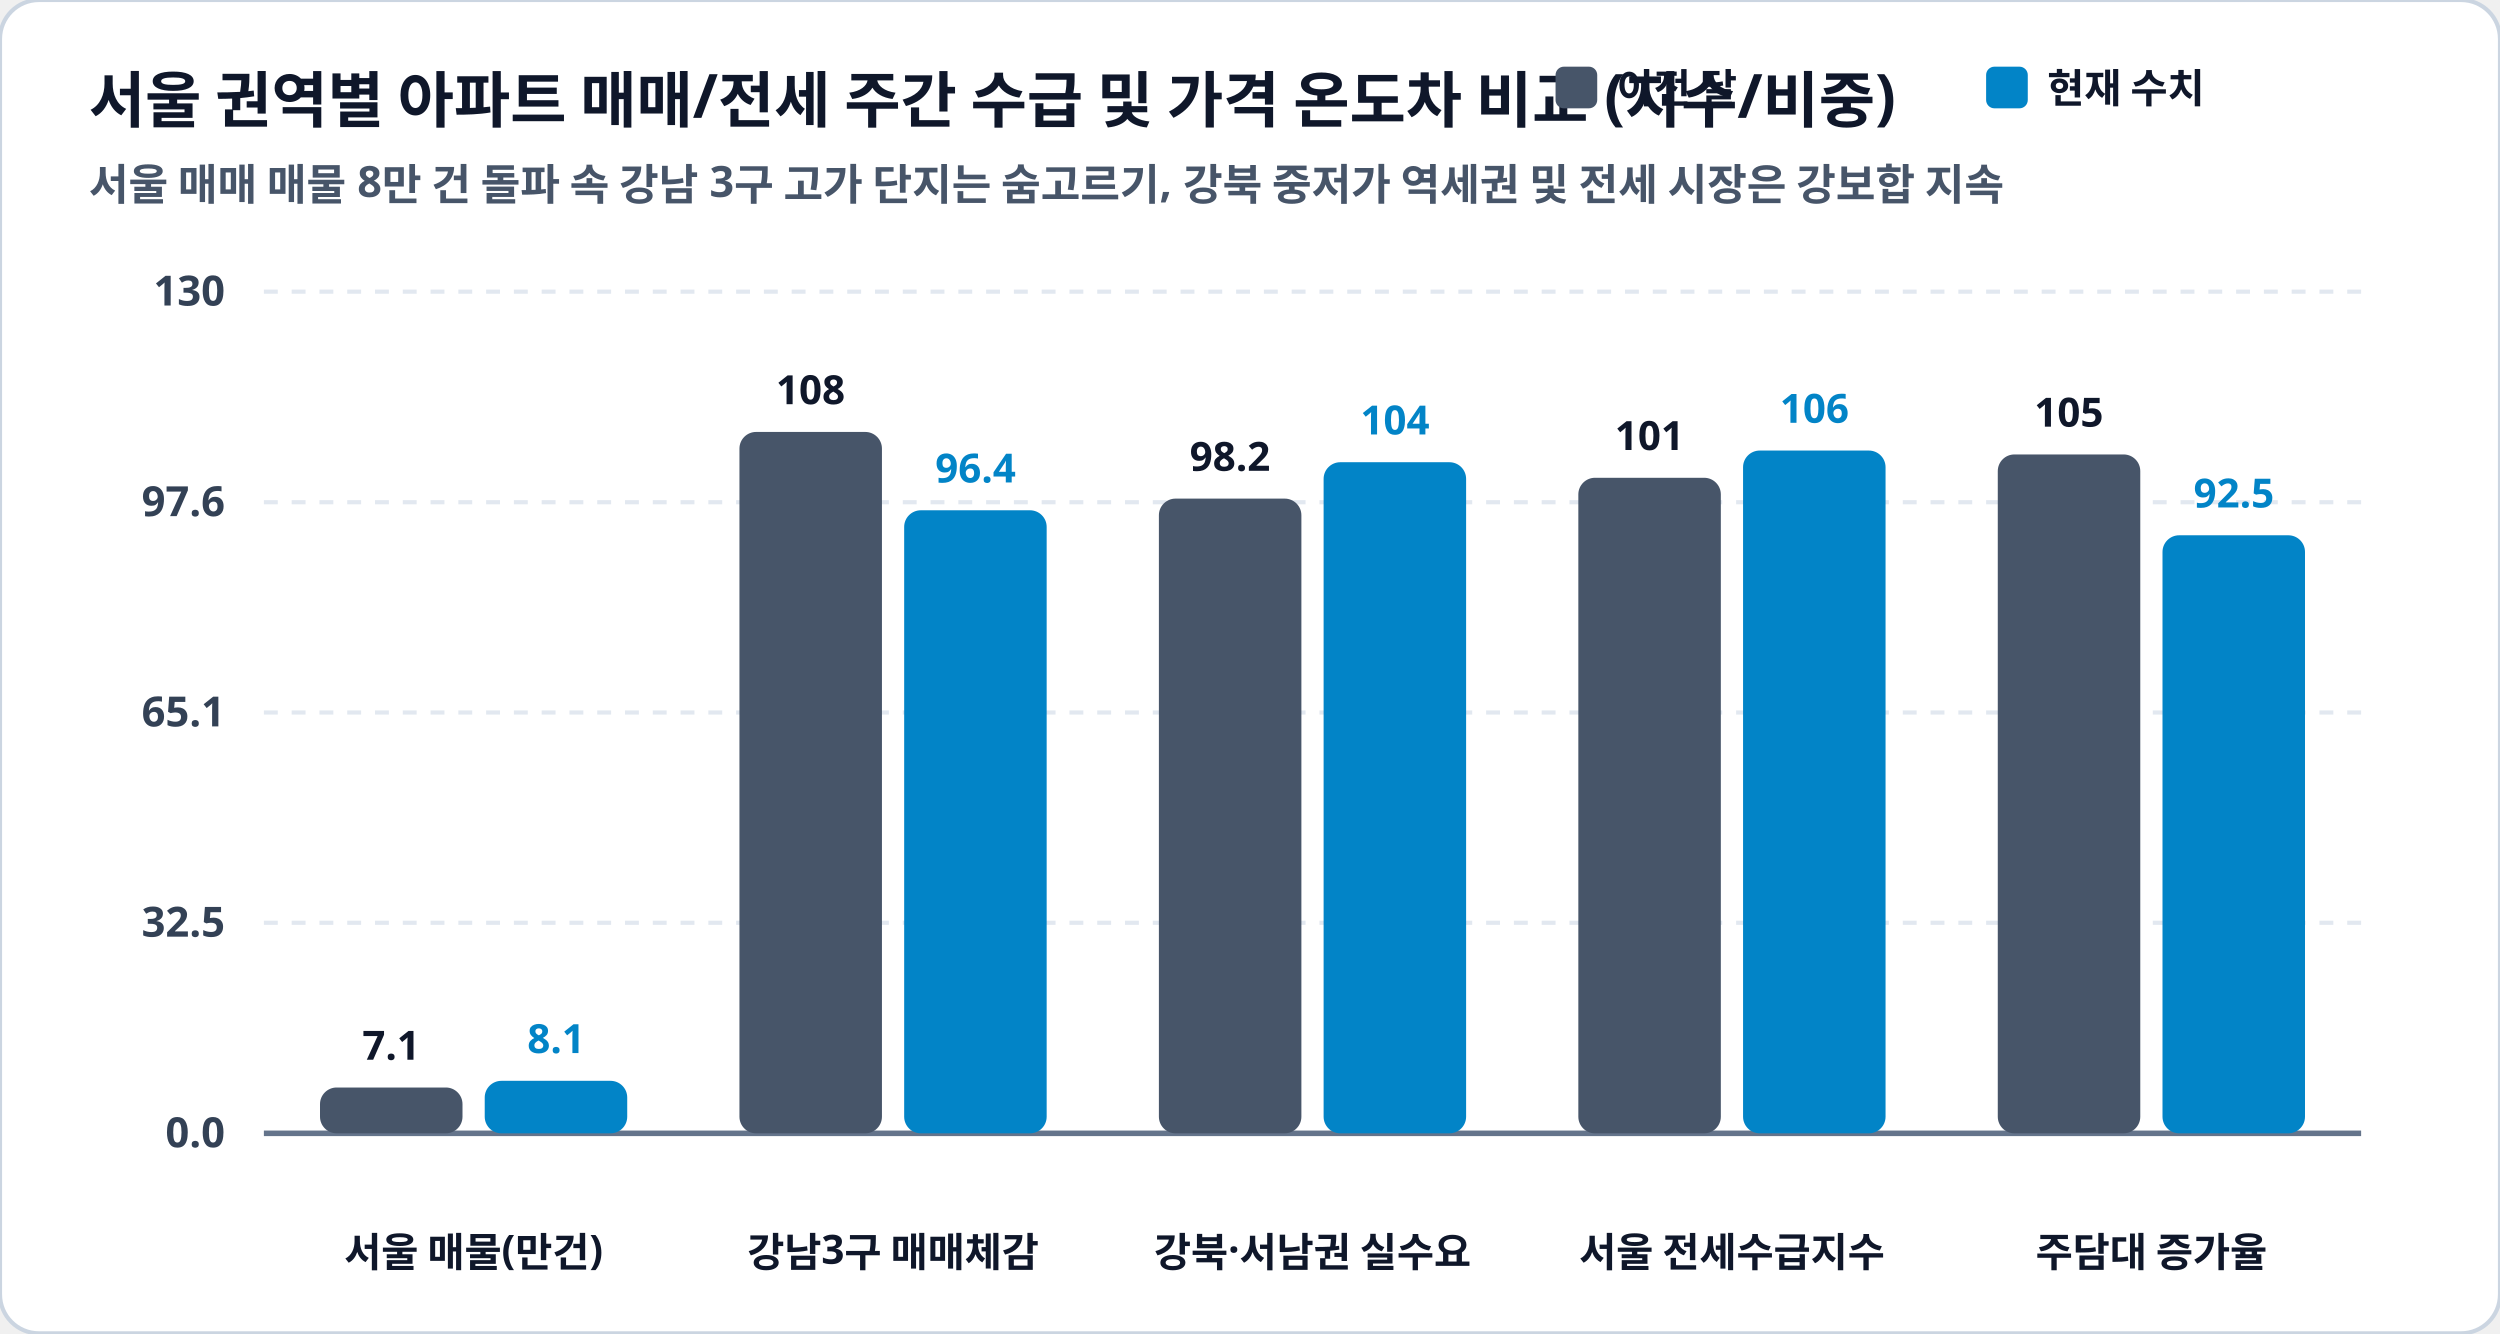
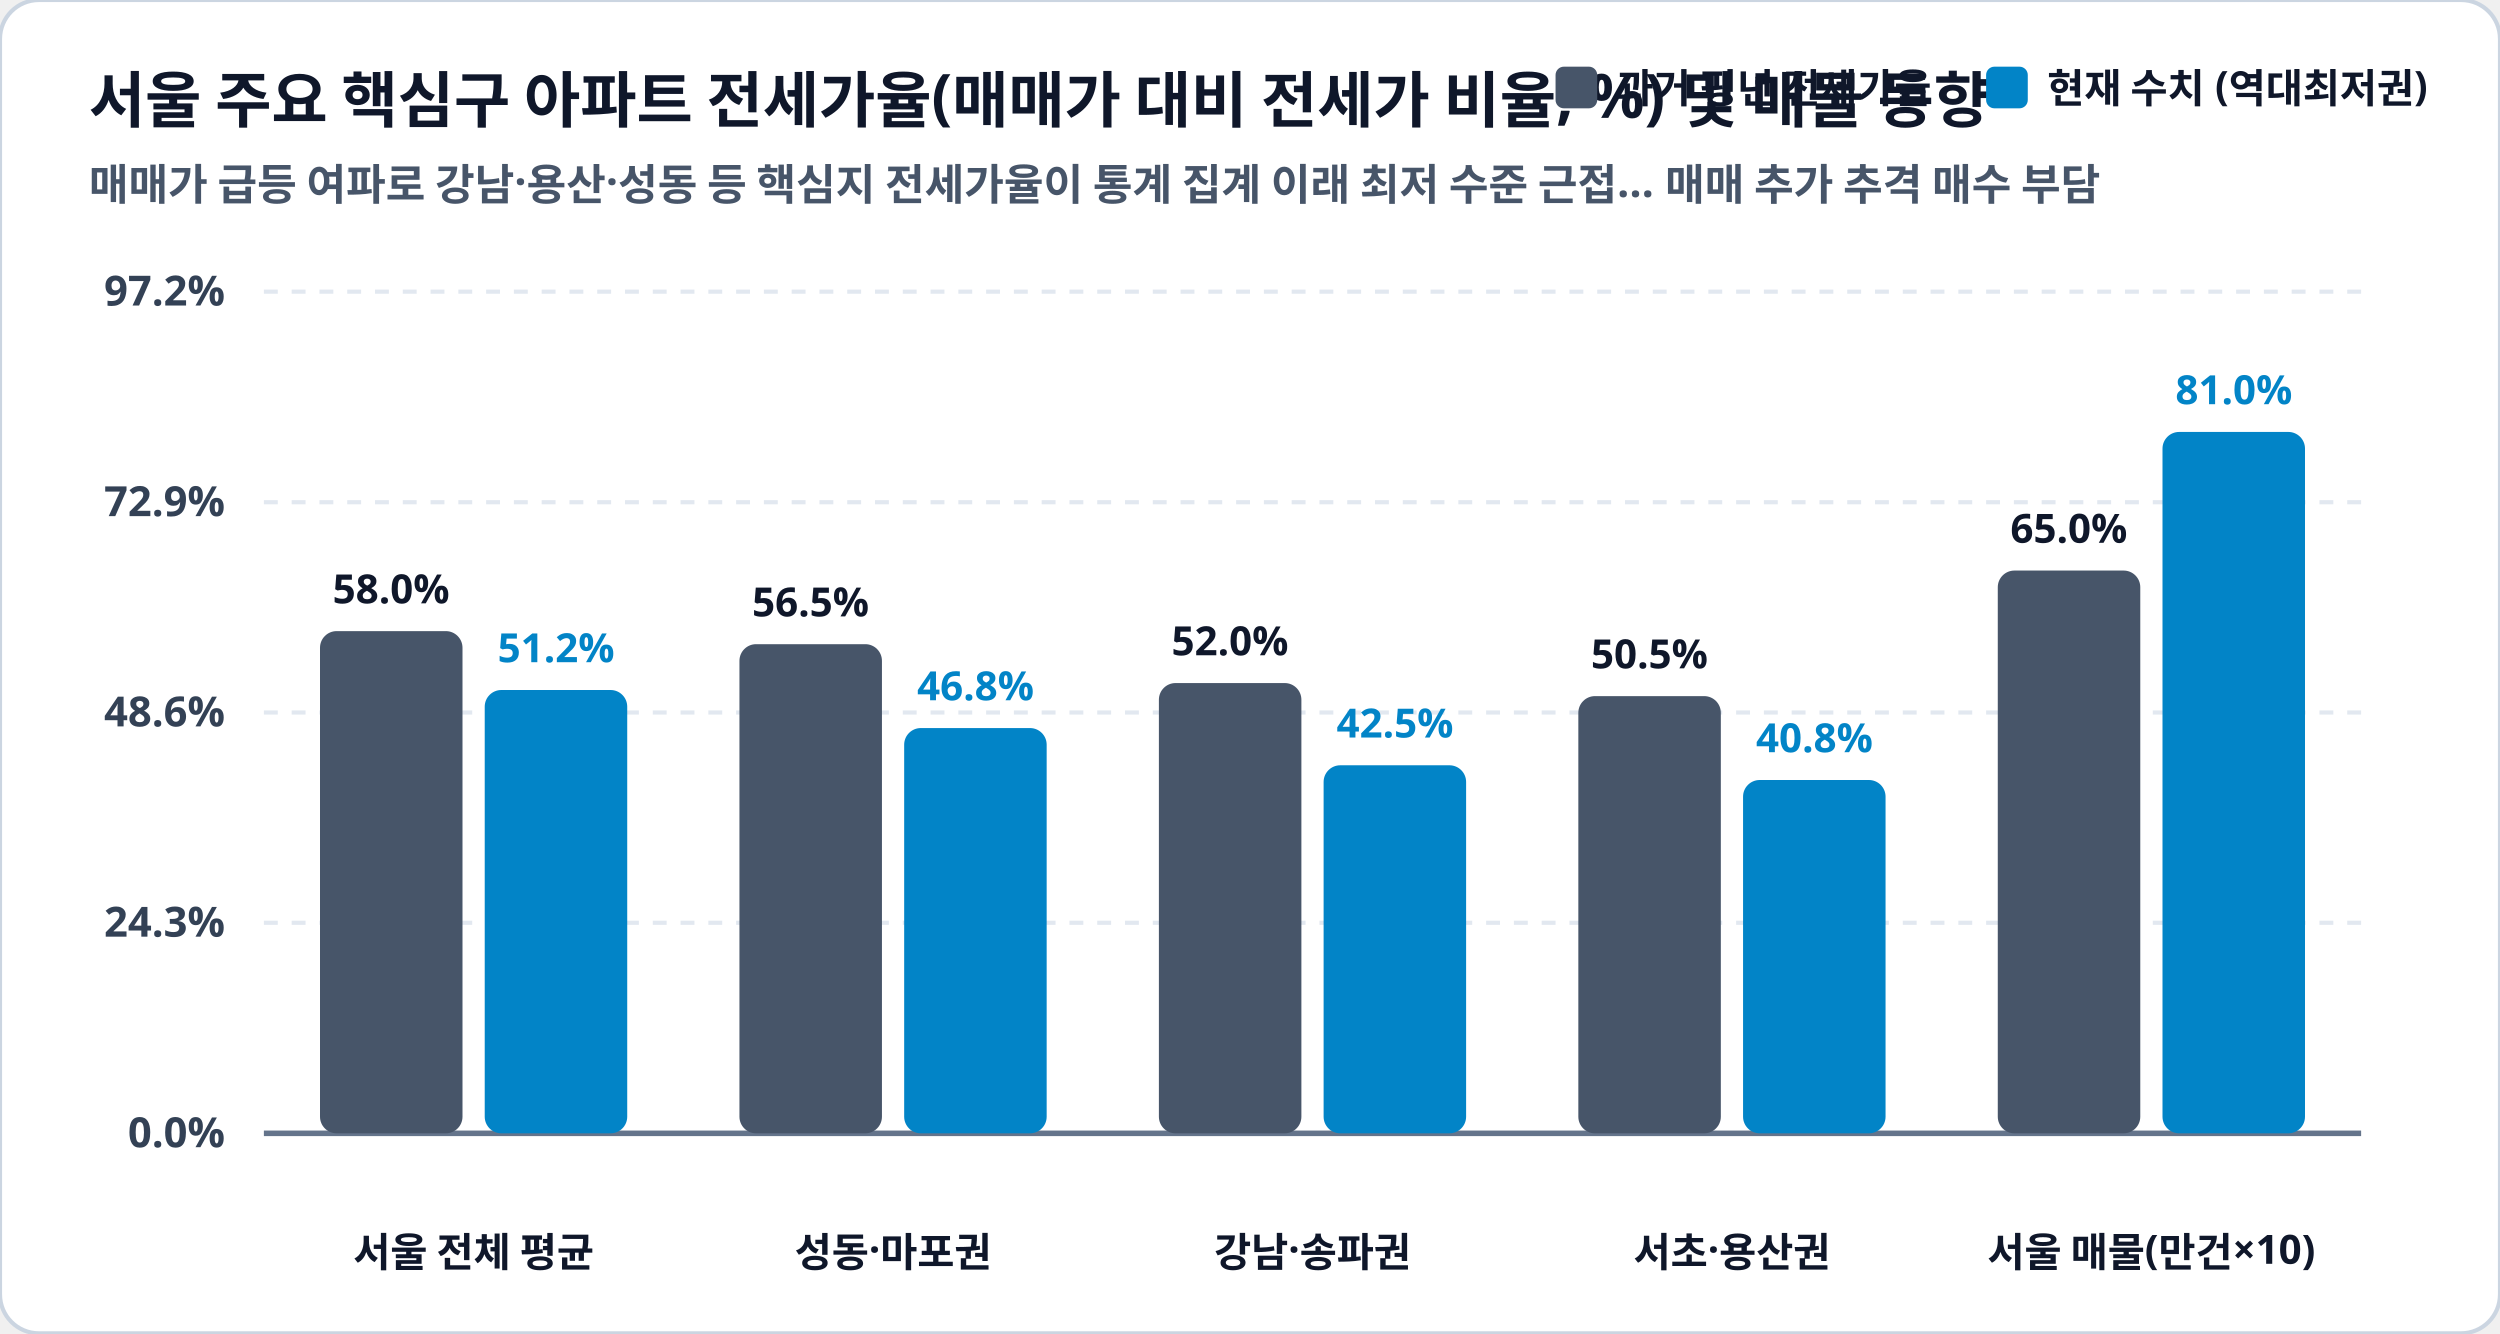
<svg xmlns="http://www.w3.org/2000/svg" viewBox="0 0 900 480" width="100%" height="100%">
  <rect width="900" height="480" rx="14" fill="#ffffff" stroke="#cbd5e1" stroke-width="1.5" />
-   <text x="32" y="44" fill="#0f172a" font-family="Pretendard, sans-serif" font-size="22" font-weight="900">서울 권역별 아파트 매매/전세 주간 수급 및 가격 온도차 비교 (지수/비중)</text>
-   <text x="32" y="72" fill="#475569" font-family="Pretendard, sans-serif" font-size="15.5" font-weight="600">서울 매매 매물 8만 건 돌파 속 강남 3구 고가 단지는 숨고르기, 강북 중저가 역세권 및 전세 시장은 강보합 지속</text>
+   <text x="32" y="44" fill="#0f172a" font-family="Pretendard, sans-serif" font-size="22" font-weight="900">서울 주요 핵심구 아파트 전세가율(매매가 대비 전세가 비율, %) 및 매물 동향</text>
+   <text x="32" y="72" fill="#475569" font-family="Pretendard, sans-serif" font-size="15.5" font-weight="600">매매가 급등 여파로 강남·용산·성동 등 핵심지 전세가율이 통계 집계 이래 최저 수준 근접… 매매 추가 추격 매수 부담</text>
  <rect x="560" y="24" width="15" height="15" rx="3" fill="#475569" />
-   <text x="582" y="37" fill="#0f172a" font-family="Pretendard, sans-serif" font-size="14.5" font-weight="800">이전 달</text>
+   <text x="582" y="37" fill="#0f172a" font-family="Pretendard, sans-serif" font-size="14.5" font-weight="800">과거 평년 전세가율</text>
  <rect x="715" y="24" width="15" height="15" rx="3" fill="#0284c7" />
-   <text x="737" y="37" fill="#0f172a" font-family="Pretendard, sans-serif" font-size="14.5" font-weight="800">현재 수치</text>
+   <text x="737" y="37" fill="#0f172a" font-family="Pretendard, sans-serif" font-size="14.5" font-weight="800">현재 수치 (역대최저권)</text>
  <line x1="95" y1="105.0" x2="850" y2="105.0" stroke="#e2e8f0" stroke-width="1.5" stroke-dasharray="5,5" />
-   <text x="81" y="110.0" fill="#334155" font-family="Pretendard, sans-serif" font-size="15" font-weight="700" text-anchor="end">130</text>
+   <text x="81" y="110.0" fill="#334155" font-family="Pretendard, sans-serif" font-size="15" font-weight="700" text-anchor="end">97.2%</text>
  <line x1="95" y1="180.8" x2="850" y2="180.8" stroke="#e2e8f0" stroke-width="1.5" stroke-dasharray="5,5" />
-   <text x="81" y="185.8" fill="#334155" font-family="Pretendard, sans-serif" font-size="15" font-weight="700" text-anchor="end">97.6</text>
+   <text x="81" y="185.8" fill="#334155" font-family="Pretendard, sans-serif" font-size="15" font-weight="700" text-anchor="end">72.9%</text>
  <line x1="95" y1="256.5" x2="850" y2="256.5" stroke="#e2e8f0" stroke-width="1.5" stroke-dasharray="5,5" />
-   <text x="81" y="261.5" fill="#334155" font-family="Pretendard, sans-serif" font-size="15" font-weight="700" text-anchor="end">65.1</text>
+   <text x="81" y="261.5" fill="#334155" font-family="Pretendard, sans-serif" font-size="15" font-weight="700" text-anchor="end">48.6%</text>
  <line x1="95" y1="332.2" x2="850" y2="332.2" stroke="#e2e8f0" stroke-width="1.5" stroke-dasharray="5,5" />
-   <text x="81" y="337.2" fill="#334155" font-family="Pretendard, sans-serif" font-size="15" font-weight="700" text-anchor="end">32.5</text>
+   <text x="81" y="337.2" fill="#334155" font-family="Pretendard, sans-serif" font-size="15" font-weight="700" text-anchor="end">24.3%</text>
  <line x1="95" y1="408.0" x2="850" y2="408.0" stroke="#e2e8f0" stroke-width="1.5" stroke-dasharray="5,5" />
-   <text x="81" y="413.0" fill="#334155" font-family="Pretendard, sans-serif" font-size="15" font-weight="700" text-anchor="end">0.0</text>
+   <text x="81" y="413.0" fill="#334155" font-family="Pretendard, sans-serif" font-size="15" font-weight="700" text-anchor="end">0.0%</text>
  <line x1="95" y1="408.0" x2="850" y2="408.0" stroke="#64748b" stroke-width="2" />
-   <rect x="115.2" y="391.5" width="51.3" height="16.5" rx="6" fill="#475569" />
-   <text x="140.8" y="381.5" fill="#0f172a" font-family="Pretendard, sans-serif" font-size="14.5" font-weight="800" text-anchor="middle">7.1</text>
-   <rect x="174.5" y="389.1" width="51.3" height="18.9" rx="6" fill="#0284c7" />
-   <text x="200.2" y="379.1" fill="#0284c7" font-family="Pretendard, sans-serif" font-size="14.5" font-weight="800" text-anchor="middle">8.1</text>
-   <text x="170.5" y="456" fill="#0f172a" font-family="Pretendard, sans-serif" font-size="14.5" font-weight="800" text-anchor="middle">서울 매물(만건)</text>
-   <rect x="266.2" y="155.5" width="51.3" height="252.5" rx="6" fill="#475569" />
-   <text x="291.8" y="145.5" fill="#0f172a" font-family="Pretendard, sans-serif" font-size="14.5" font-weight="800" text-anchor="middle">108</text>
-   <rect x="325.5" y="183.7" width="51.3" height="224.3" rx="6" fill="#0284c7" />
-   <text x="351.2" y="173.7" fill="#0284c7" font-family="Pretendard, sans-serif" font-size="14.5" font-weight="800" text-anchor="middle">96.4</text>
-   <text x="321.5" y="456" fill="#0f172a" font-family="Pretendard, sans-serif" font-size="14.5" font-weight="800" text-anchor="middle">강남3구 매매체감</text>
-   <rect x="417.2" y="179.5" width="51.3" height="228.5" rx="6" fill="#475569" />
-   <text x="442.8" y="169.5" fill="#0f172a" font-family="Pretendard, sans-serif" font-size="14.5" font-weight="800" text-anchor="middle">98.2</text>
-   <rect x="476.5" y="166.4" width="51.3" height="241.6" rx="6" fill="#0284c7" />
-   <text x="502.2" y="156.4" fill="#0284c7" font-family="Pretendard, sans-serif" font-size="14.5" font-weight="800" text-anchor="middle">104</text>
-   <text x="472.5" y="456" fill="#0f172a" font-family="Pretendard, sans-serif" font-size="14.5" font-weight="800" text-anchor="middle">강북·서남권 실수요</text>
-   <rect x="568.2" y="172.0" width="51.3" height="236.0" rx="6" fill="#475569" />
-   <text x="593.8" y="162.0" fill="#0f172a" font-family="Pretendard, sans-serif" font-size="14.5" font-weight="800" text-anchor="middle">101</text>
-   <rect x="627.5" y="162.2" width="51.3" height="245.8" rx="6" fill="#0284c7" />
-   <text x="653.2" y="152.2" fill="#0284c7" font-family="Pretendard, sans-serif" font-size="14.5" font-weight="800" text-anchor="middle">106</text>
-   <text x="623.5" y="456" fill="#0f172a" font-family="Pretendard, sans-serif" font-size="14.5" font-weight="800" text-anchor="middle">서울 전세수급지수</text>
-   <rect x="719.2" y="163.6" width="51.3" height="244.4" rx="6" fill="#475569" />
-   <text x="744.8" y="153.6" fill="#0f172a" font-family="Pretendard, sans-serif" font-size="14.5" font-weight="800" text-anchor="middle">105</text>
-   <rect x="778.5" y="192.7" width="51.3" height="215.3" rx="6" fill="#0284c7" />
-   <text x="804.2" y="182.7" fill="#0284c7" font-family="Pretendard, sans-serif" font-size="14.5" font-weight="800" text-anchor="middle">92.5</text>
-   <text x="774.5" y="456" fill="#0f172a" font-family="Pretendard, sans-serif" font-size="14.5" font-weight="800" text-anchor="middle">주담대 증가율</text>
+   <rect x="115.2" y="227.2" width="51.3" height="180.8" rx="6" fill="#475569" />
+   <text x="140.8" y="217.2" fill="#0f172a" font-family="Pretendard, sans-serif" font-size="14.5" font-weight="800" text-anchor="middle">58.0%</text>
+   <rect x="174.5" y="248.4" width="51.3" height="159.6" rx="6" fill="#0284c7" />
+   <text x="200.2" y="238.4" fill="#0284c7" font-family="Pretendard, sans-serif" font-size="14.5" font-weight="800" text-anchor="middle">51.2%</text>
+   <text x="170.5" y="456" fill="#0f172a" font-family="Pretendard, sans-serif" font-size="14.5" font-weight="800" text-anchor="middle">서울 전체 평균</text>
+   <rect x="266.2" y="231.9" width="51.3" height="176.1" rx="6" fill="#475569" />
+   <text x="291.8" y="221.9" fill="#0f172a" font-family="Pretendard, sans-serif" font-size="14.5" font-weight="800" text-anchor="middle">56.5%</text>
+   <rect x="325.5" y="262.1" width="51.3" height="145.9" rx="6" fill="#0284c7" />
+   <text x="351.2" y="252.1" fill="#0284c7" font-family="Pretendard, sans-serif" font-size="14.5" font-weight="800" text-anchor="middle">46.8%</text>
+   <text x="321.5" y="456" fill="#0f172a" font-family="Pretendard, sans-serif" font-size="14.5" font-weight="800" text-anchor="middle">성동·마포권</text>
+   <rect x="417.2" y="245.9" width="51.3" height="162.1" rx="6" fill="#475569" />
+   <text x="442.8" y="235.9" fill="#0f172a" font-family="Pretendard, sans-serif" font-size="14.5" font-weight="800" text-anchor="middle">52.0%</text>
+   <rect x="476.5" y="275.5" width="51.3" height="132.5" rx="6" fill="#0284c7" />
+   <text x="502.2" y="265.5" fill="#0284c7" font-family="Pretendard, sans-serif" font-size="14.5" font-weight="800" text-anchor="middle">42.5%</text>
+   <text x="472.5" y="456" fill="#0f172a" font-family="Pretendard, sans-serif" font-size="14.5" font-weight="800" text-anchor="middle">강남·송파권</text>
+   <rect x="568.2" y="250.6" width="51.3" height="157.4" rx="6" fill="#475569" />
+   <text x="593.8" y="240.6" fill="#0f172a" font-family="Pretendard, sans-serif" font-size="14.5" font-weight="800" text-anchor="middle">50.5%</text>
+   <rect x="627.5" y="280.8" width="51.3" height="127.2" rx="6" fill="#0284c7" />
+   <text x="653.2" y="270.8" fill="#0284c7" font-family="Pretendard, sans-serif" font-size="14.5" font-weight="800" text-anchor="middle">40.8%</text>
+   <text x="623.5" y="456" fill="#0f172a" font-family="Pretendard, sans-serif" font-size="14.5" font-weight="800" text-anchor="middle">서초·용산권</text>
+   <rect x="719.2" y="205.4" width="51.3" height="202.6" rx="6" fill="#475569" />
+   <text x="744.8" y="195.4" fill="#0f172a" font-family="Pretendard, sans-serif" font-size="14.5" font-weight="800" text-anchor="middle">65.0%</text>
+   <rect x="778.5" y="155.5" width="51.3" height="252.5" rx="6" fill="#0284c7" />
+   <text x="804.2" y="145.5" fill="#0284c7" font-family="Pretendard, sans-serif" font-size="14.5" font-weight="800" text-anchor="middle">81.0%</text>
+   <text x="774.5" y="456" fill="#0f172a" font-family="Pretendard, sans-serif" font-size="14.5" font-weight="800" text-anchor="middle">서울 매물(만건×10)</text>
</svg>
